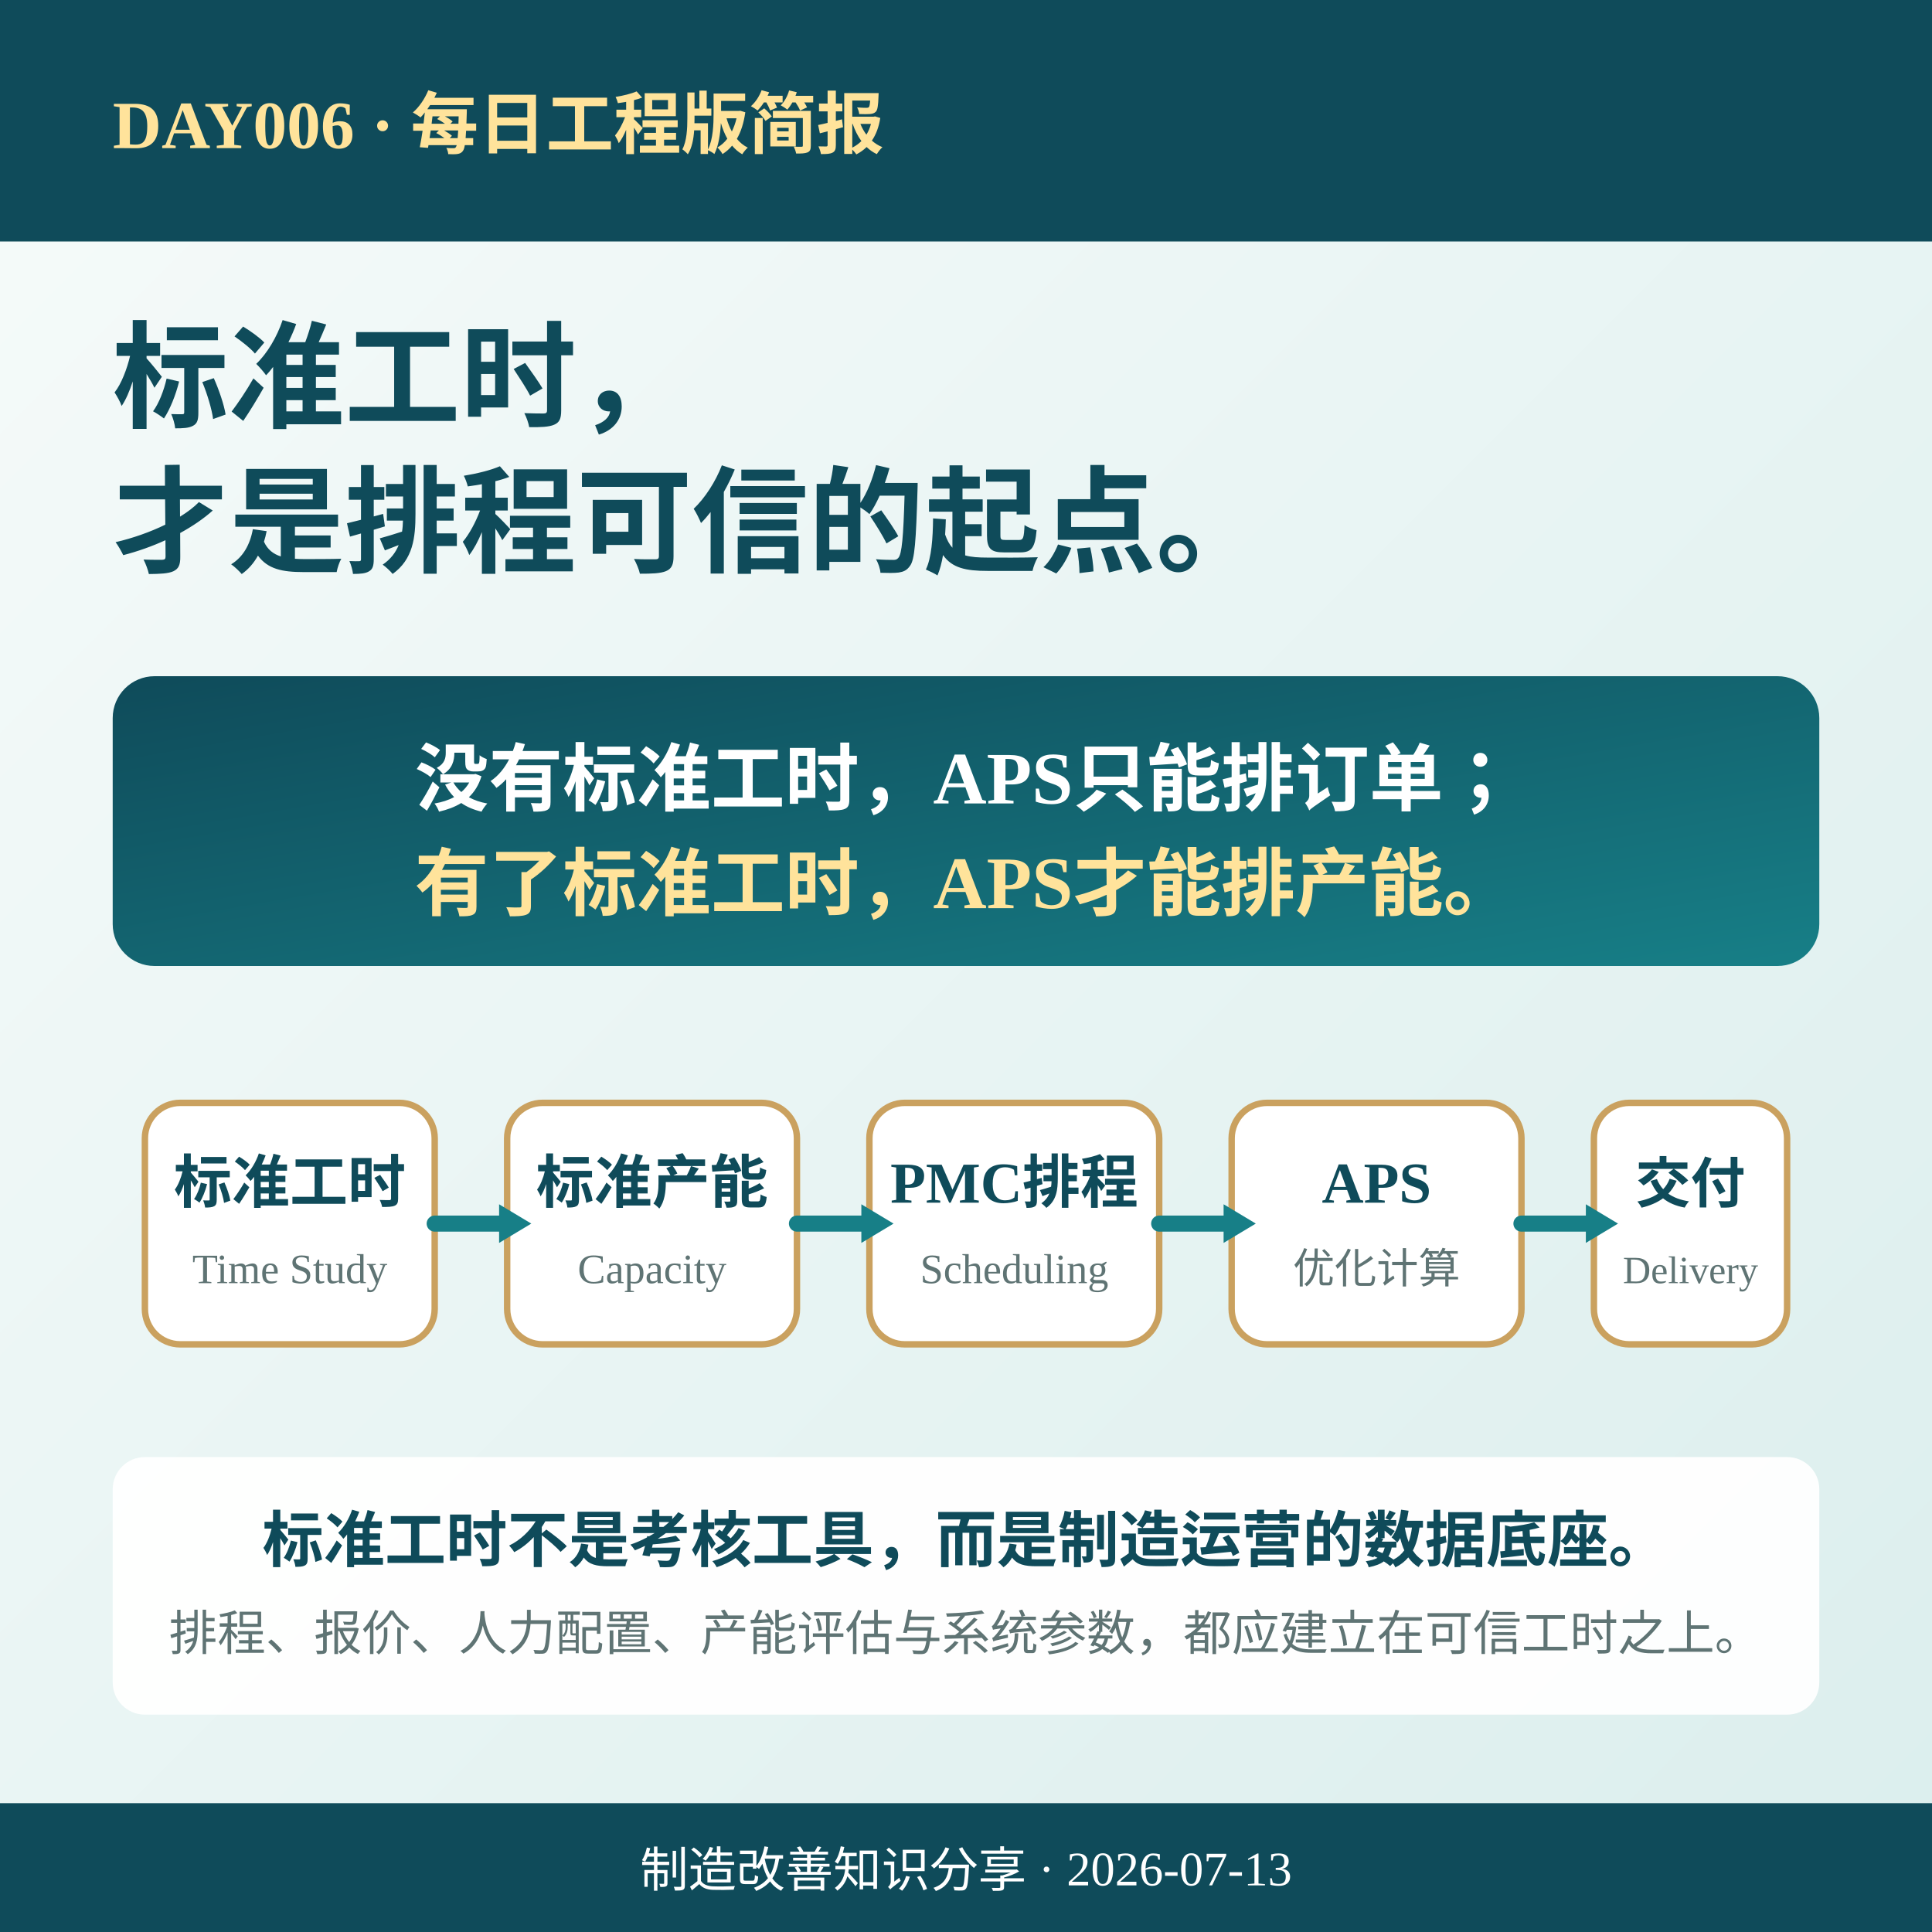
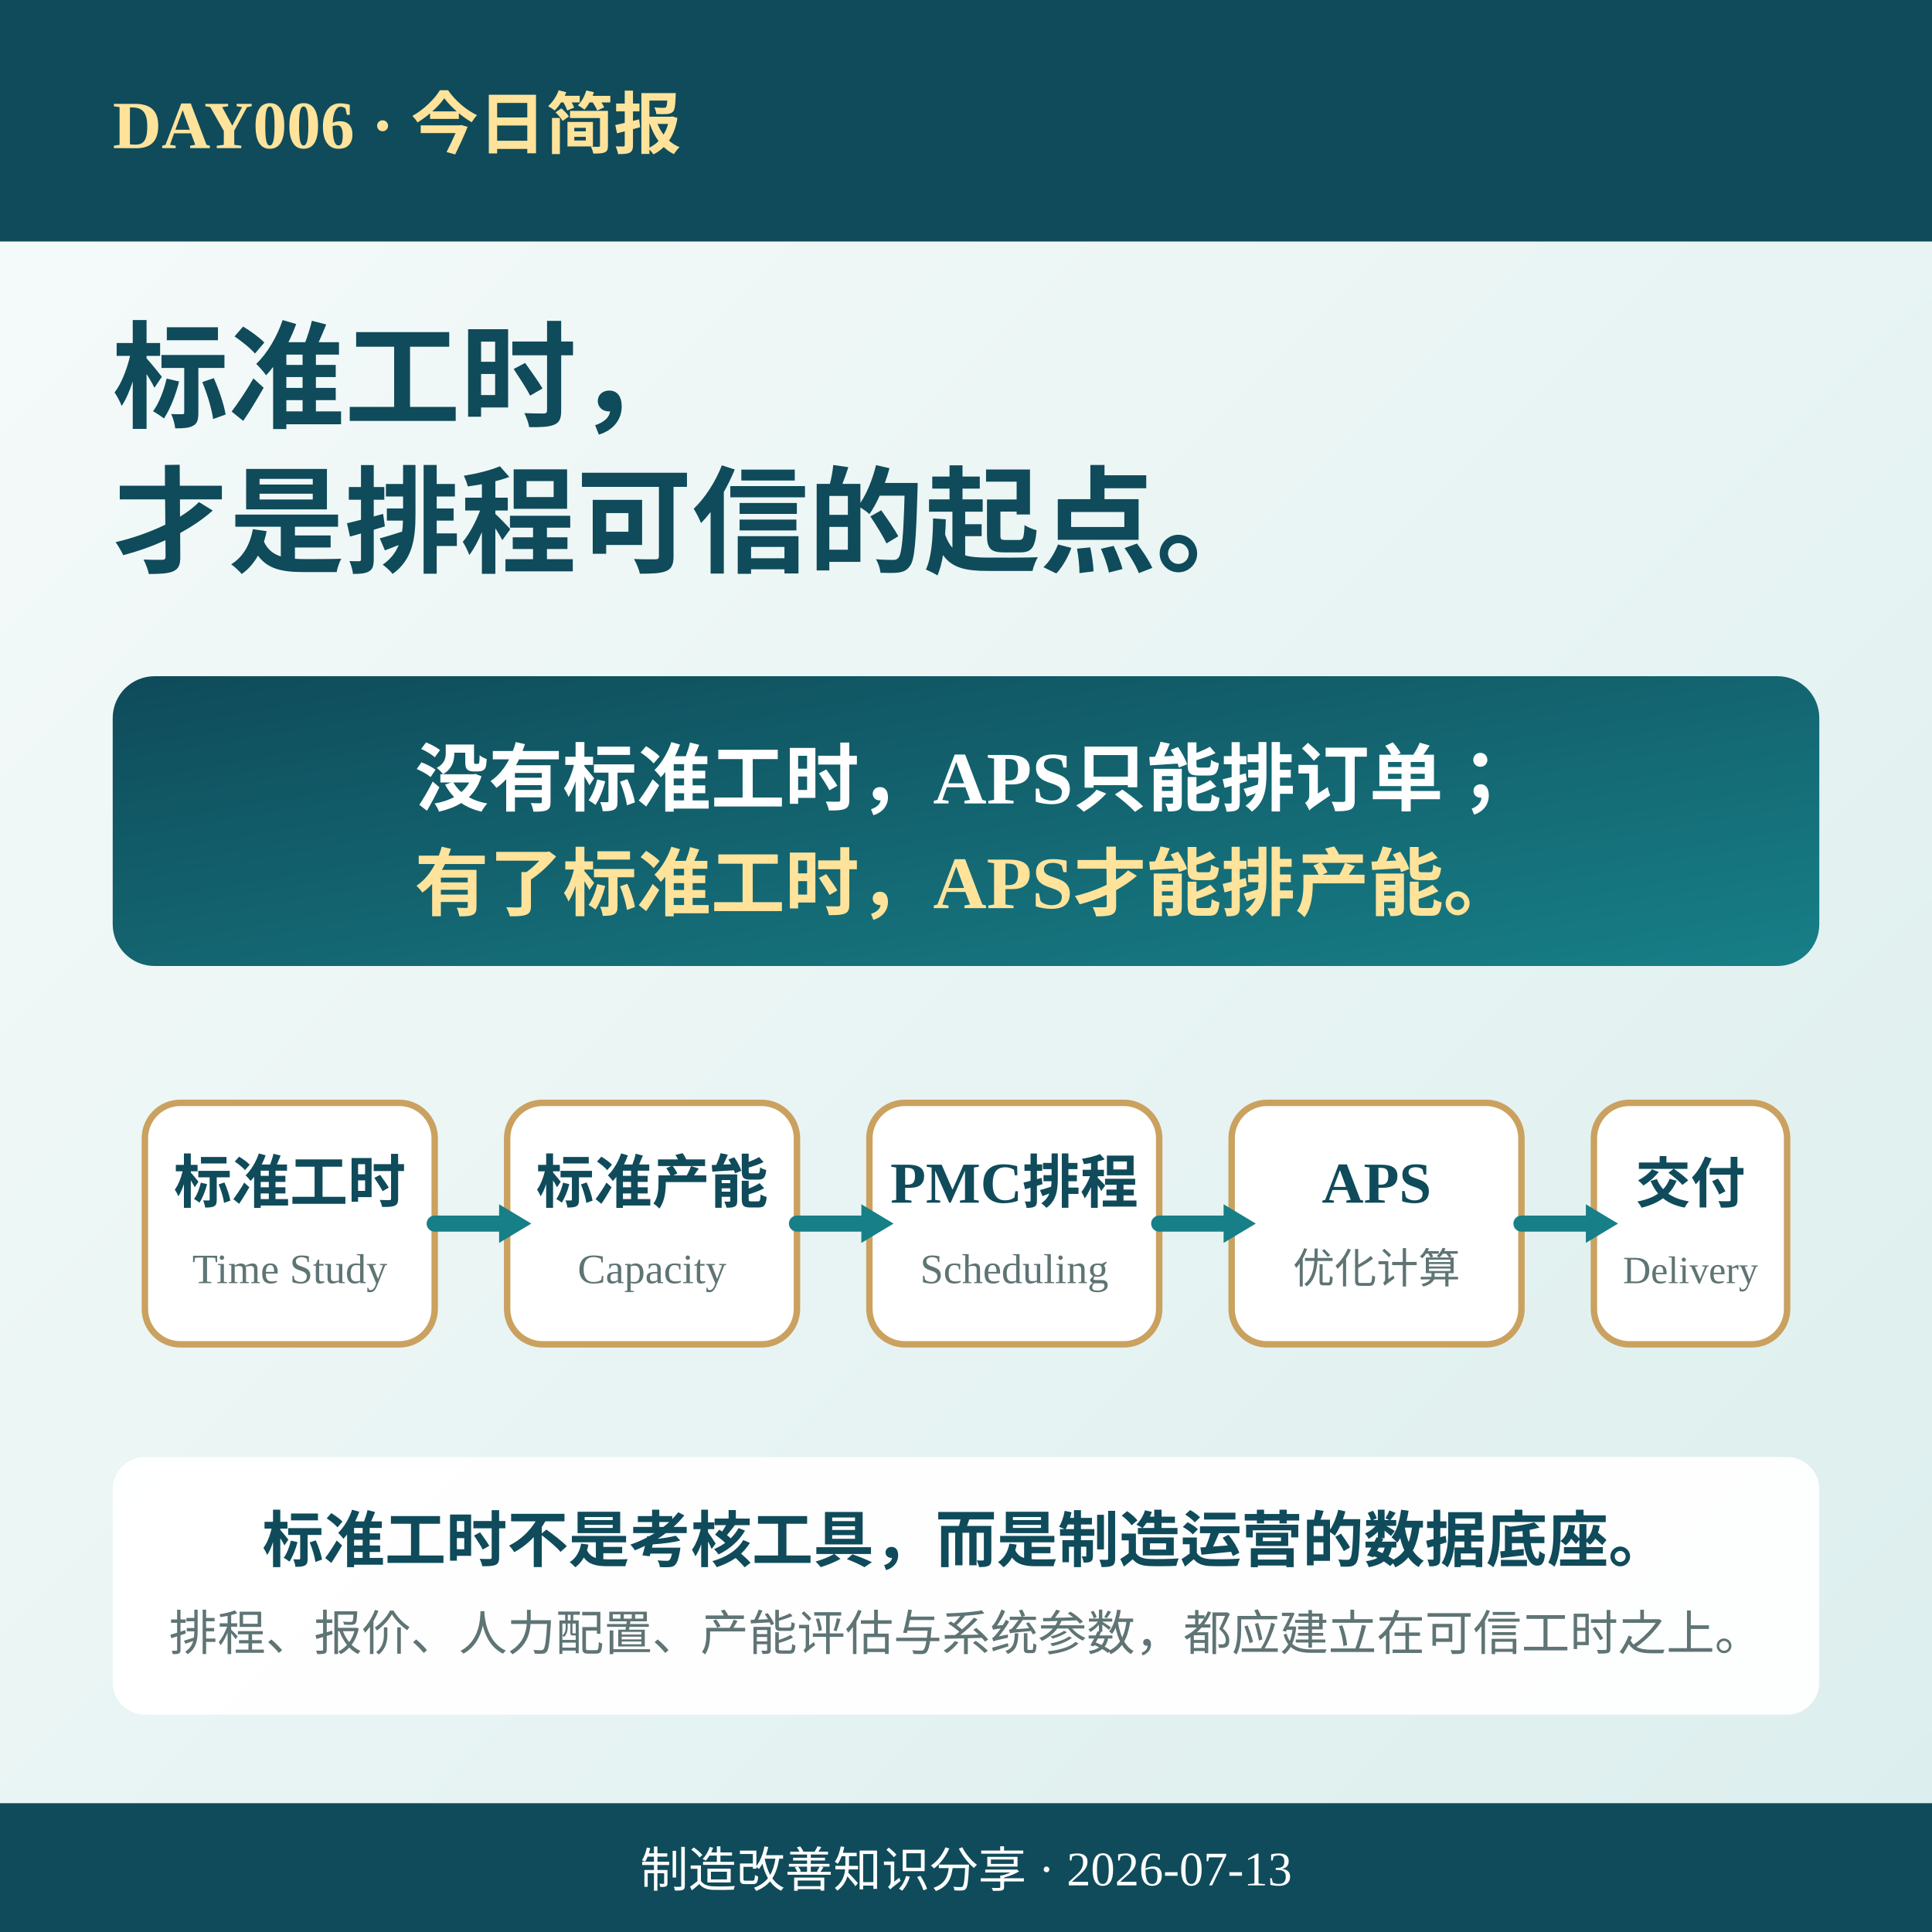
<svg xmlns="http://www.w3.org/2000/svg" viewBox="0 0 1200 1200" role="img" aria-label="标准工时是数智化工厂的数据底座">
  <defs>
    <linearGradient id="bg" x1="0" y1="0" x2="1" y2="1">
      <stop offset="0" stop-color="#f6fbfa" />
      <stop offset="1" stop-color="#dbeeed" />
    </linearGradient>
    <linearGradient id="deep" x1="0" y1="0" x2="1" y2="1">
      <stop offset="0" stop-color="#0f4b5a" />
      <stop offset="1" stop-color="#177f87" />
    </linearGradient>
  </defs>
  <rect width="1200" height="1200" fill="url(#bg)" />
  <rect x="0" y="0" width="1200" height="150" fill="#0f4b5a" />
-   <text x="70" y="92" fill="#ffe39b" font-size="42" font-weight="800">DAY006 · 每日工程版简报</text>
+   <text x="70" y="92" fill="#ffe39b" font-size="42" font-weight="800">DAY006 · 今日简报</text>
  <text x="70" y="260" fill="#0f4b5a" font-size="72" font-weight="900">标准工时，</text>
  <text x="70" y="350" fill="#0f4b5a" font-size="72" font-weight="900">才是排程可信的起点。</text>
  <rect x="70" y="420" width="1060" height="180" rx="26" fill="url(#deep)" />
  <text x="600" y="500" fill="#ffffff" font-size="46" font-weight="800" text-anchor="middle">没有标准工时，APS只能排订单；</text>
  <text x="600" y="565" fill="#ffe39b" font-size="46" font-weight="800" text-anchor="middle">有了标准工时，APS才能排产能。</text>
  <g transform="translate(90 685)">
    <rect width="180" height="150" rx="22" fill="#ffffff" stroke="#caa15f" stroke-width="4" />
    <text x="90" y="62" text-anchor="middle" fill="#0f4b5a" font-size="36" font-weight="900">标准工时</text>
    <text x="90" y="112" text-anchor="middle" fill="#5f7474" font-size="26">Time Study</text>
  </g>
  <g transform="translate(315 685)">
    <rect width="180" height="150" rx="22" fill="#ffffff" stroke="#caa15f" stroke-width="4" />
    <text x="90" y="62" text-anchor="middle" fill="#0f4b5a" font-size="36" font-weight="900">标准产能</text>
    <text x="90" y="112" text-anchor="middle" fill="#5f7474" font-size="26">Capacity</text>
  </g>
  <g transform="translate(540 685)">
    <rect width="180" height="150" rx="22" fill="#ffffff" stroke="#caa15f" stroke-width="4" />
    <text x="90" y="62" text-anchor="middle" fill="#0f4b5a" font-size="36" font-weight="900">PMC排程</text>
    <text x="90" y="112" text-anchor="middle" fill="#5f7474" font-size="26">Scheduling</text>
  </g>
  <g transform="translate(765 685)">
    <rect width="180" height="150" rx="22" fill="#ffffff" stroke="#caa15f" stroke-width="4" />
    <text x="90" y="62" text-anchor="middle" fill="#0f4b5a" font-size="36" font-weight="900">APS</text>
    <text x="90" y="112" text-anchor="middle" fill="#5f7474" font-size="26">优化计算</text>
  </g>
  <g transform="translate(990 685)">
    <rect width="120" height="150" rx="22" fill="#ffffff" stroke="#caa15f" stroke-width="4" />
    <text x="60" y="62" text-anchor="middle" fill="#0f4b5a" font-size="34" font-weight="900">交付</text>
    <text x="60" y="112" text-anchor="middle" fill="#5f7474" font-size="24">Delivery</text>
  </g>
  <path d="M270 760h45M495 760h45M720 760h45M945 760h45" stroke="#177f87" stroke-width="10" stroke-linecap="round" />
  <polygon points="310,748 330,760 310,772" fill="#177f87" />
  <polygon points="535,748 555,760 535,772" fill="#177f87" />
  <polygon points="760,748 780,760 760,772" fill="#177f87" />
  <polygon points="985,748 1005,760 985,772" fill="#177f87" />
  <rect x="70" y="905" width="1060" height="160" rx="20" fill="#ffffff" opacity="0.95" />
  <text x="600" y="970" fill="#0f4b5a" font-size="38" font-weight="800" text-anchor="middle">标准工时不是考核工具，而是制造运营的数据底座。</text>
  <text x="600" y="1025" fill="#5f7474" font-size="30" text-anchor="middle">排程、报价、人力配置、产能评估与系统参数，都应建立在可信工时之上。</text>
  <rect x="0" y="1120" width="1200" height="80" fill="#0f4b5a" />
  <text x="600" y="1172" fill="#ffffff" font-size="30" text-anchor="middle">制造改善知识分享 · 2026-07-13</text>
</svg>
